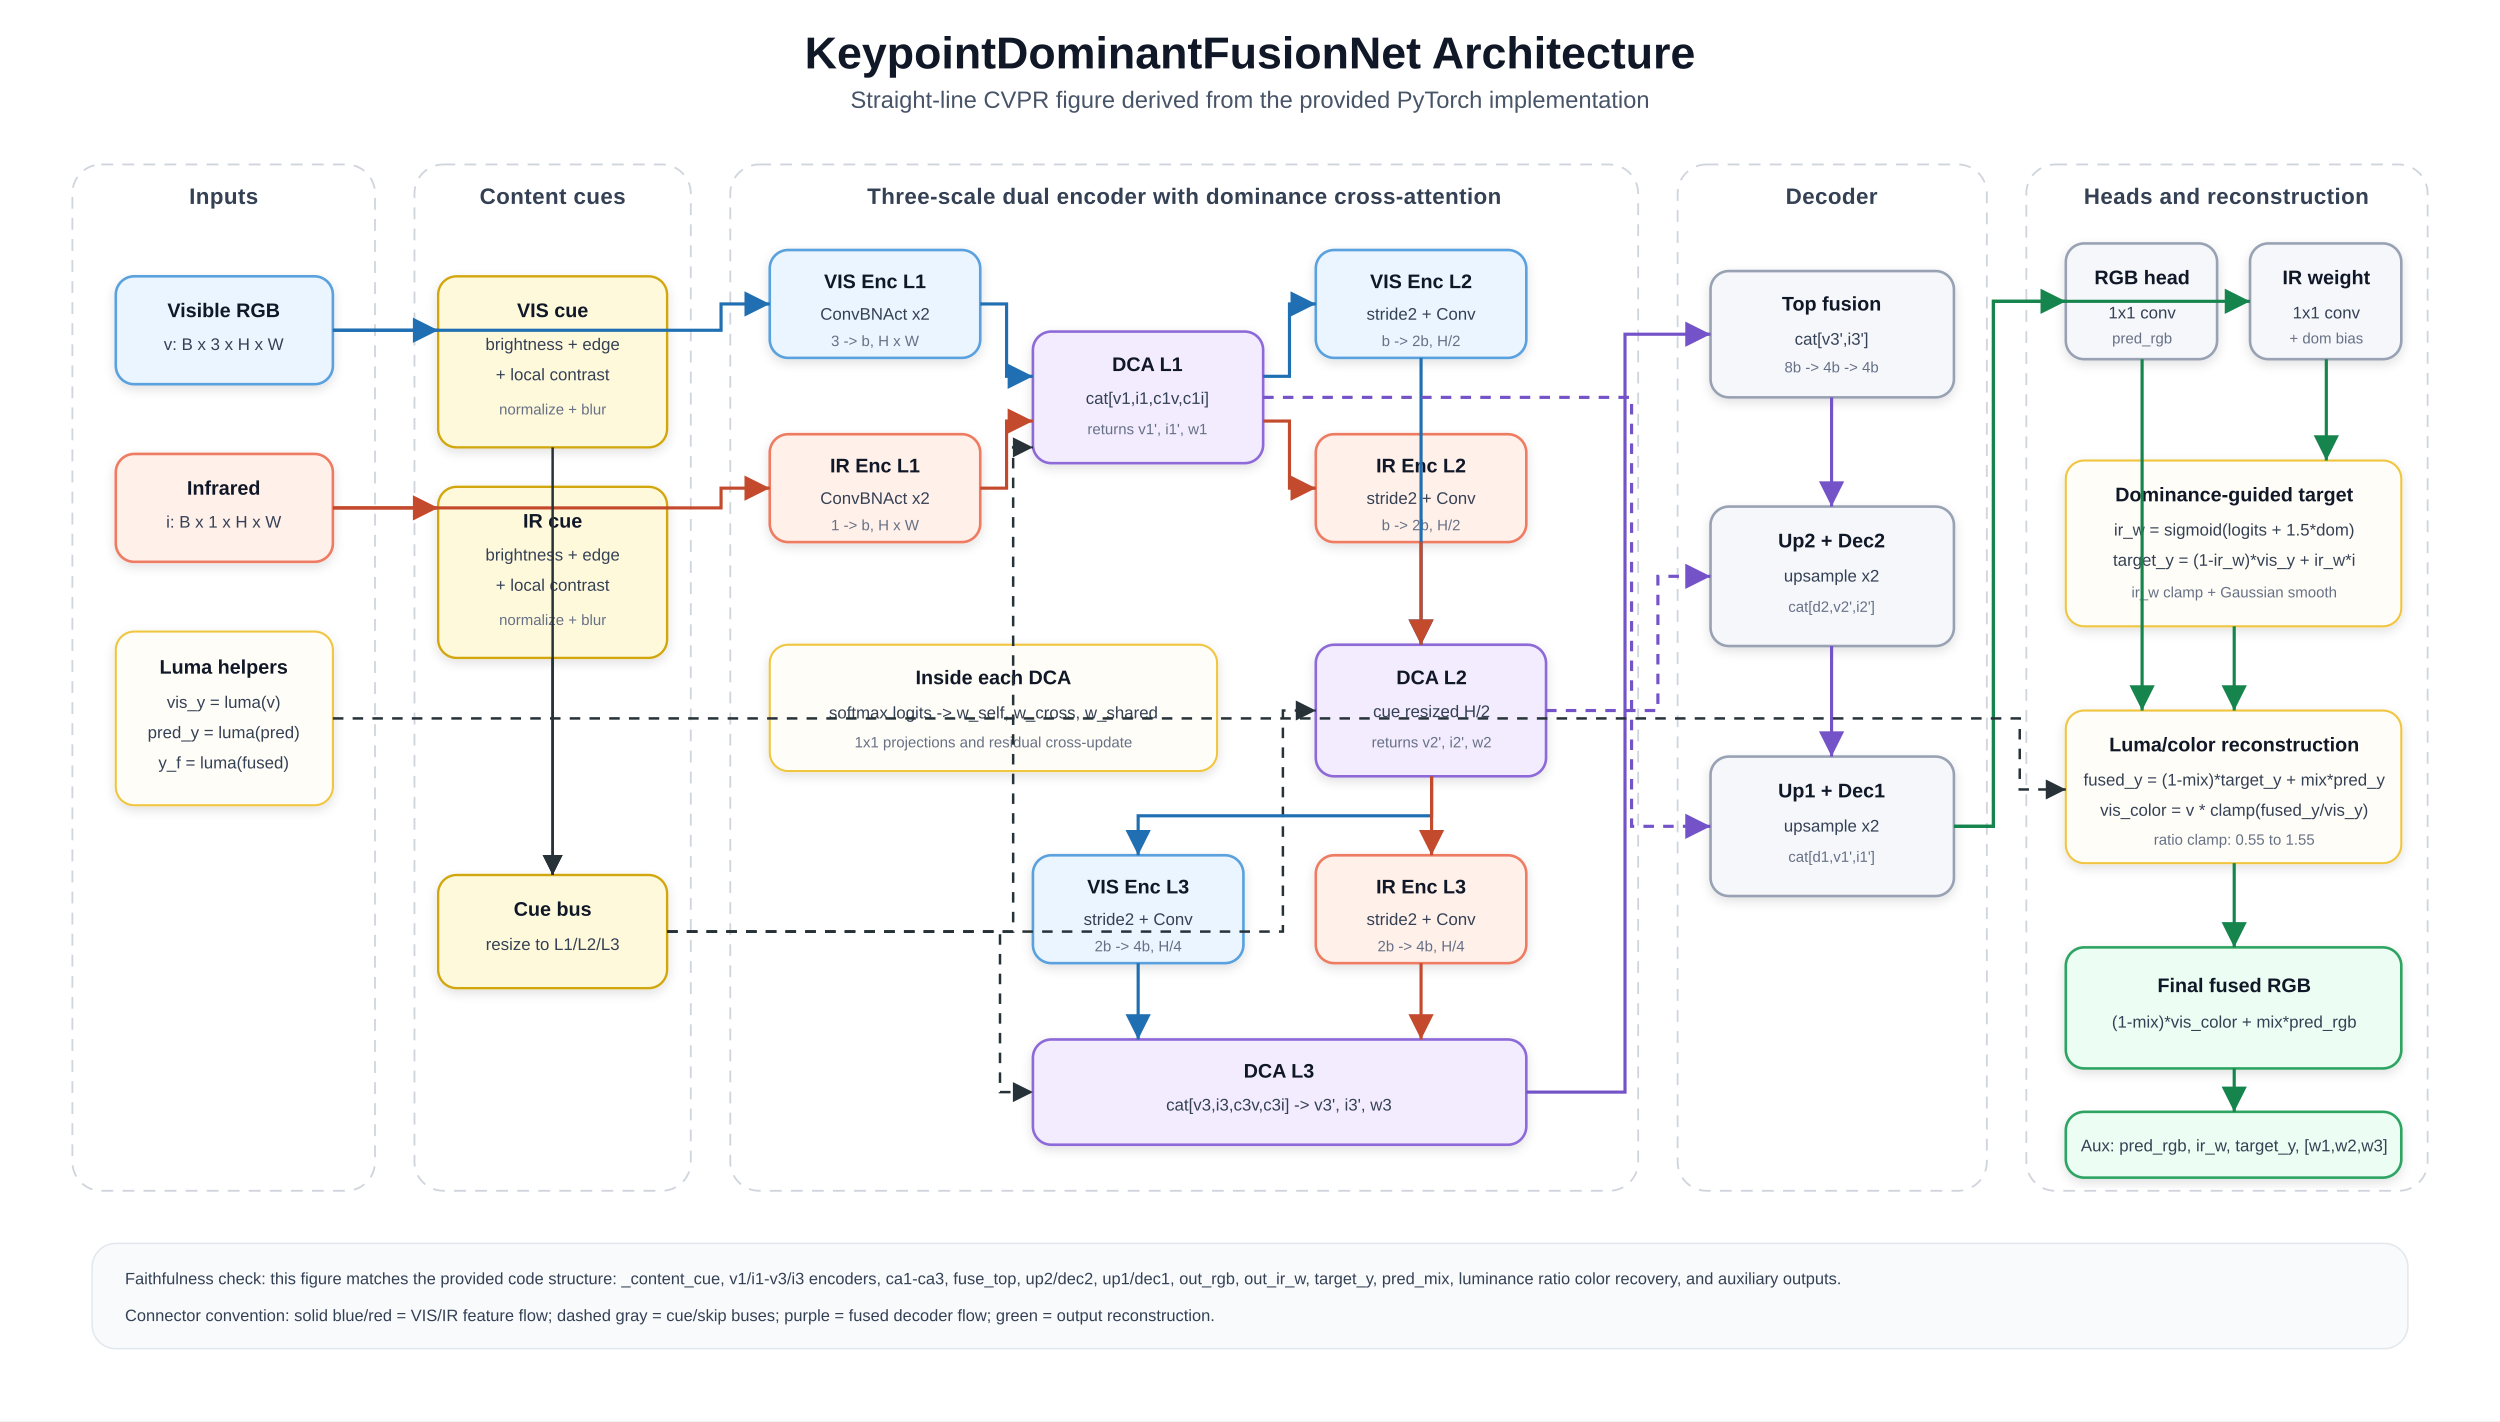
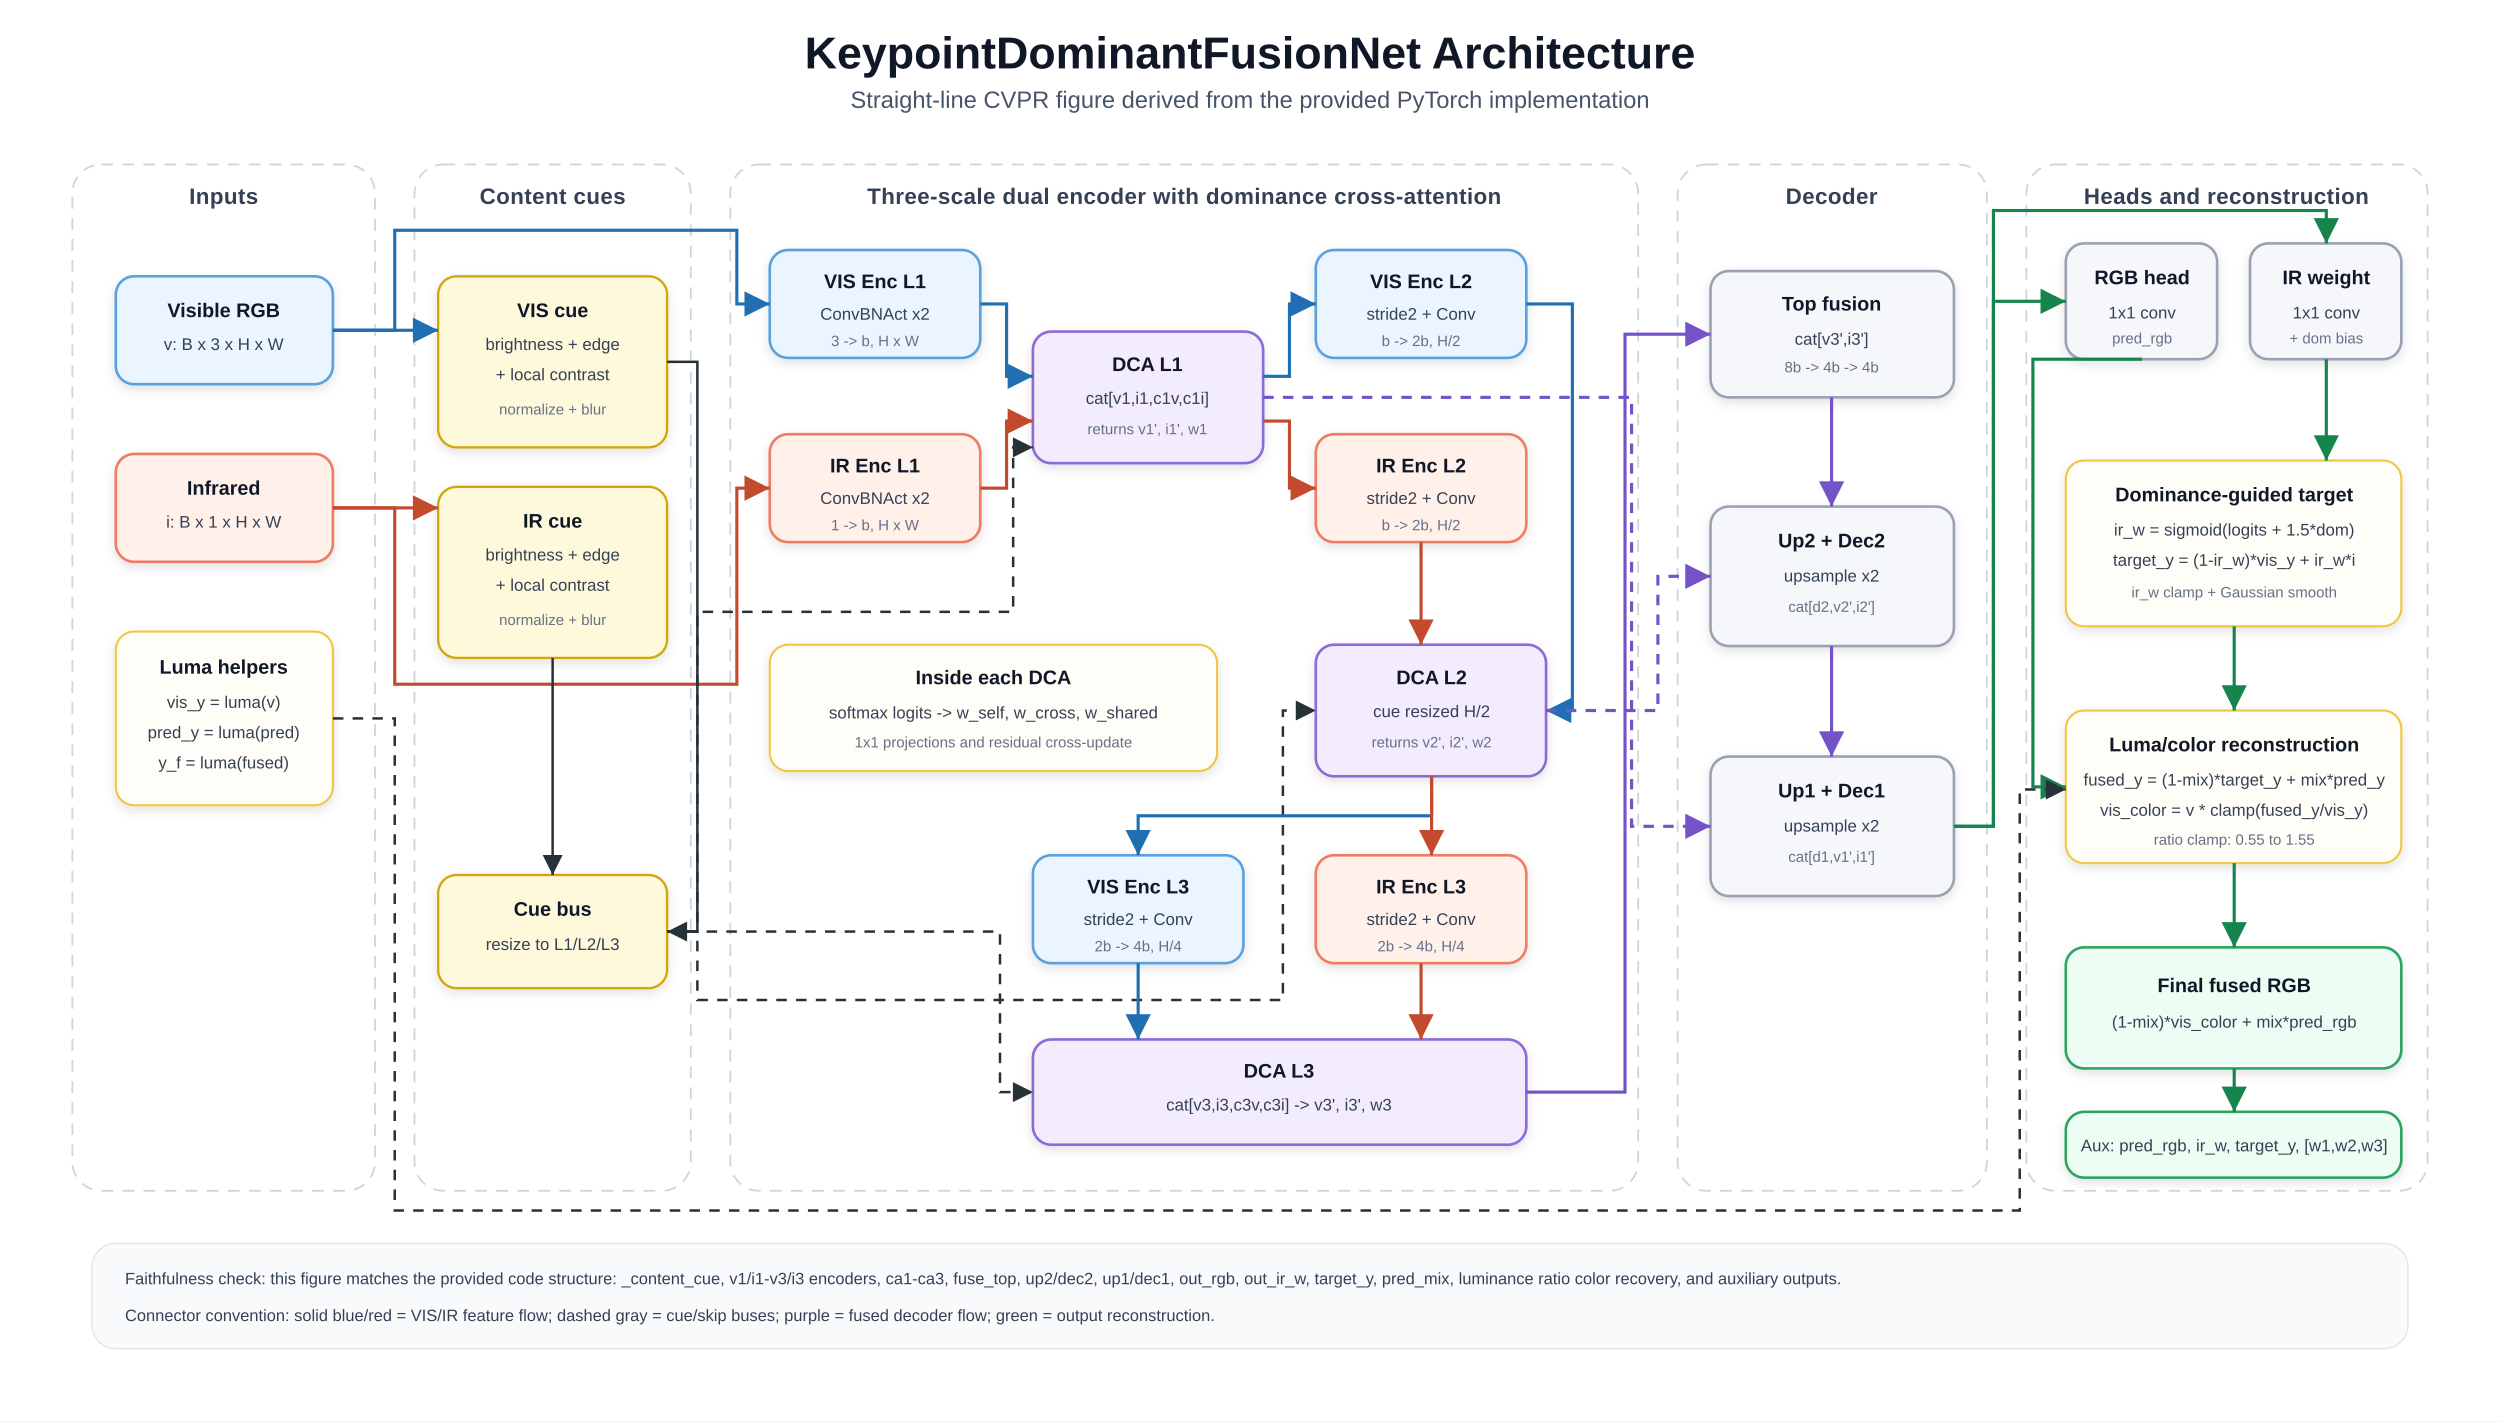
<svg xmlns="http://www.w3.org/2000/svg" width="1900" height="1080" viewBox="0 0 1900 1080" role="img" aria-labelledby="title desc">
  <defs>
    <marker id="arr" markerWidth="12" markerHeight="12" refX="10" refY="6" orient="auto" markerUnits="strokeWidth">
      <path d="M2,2 L10,6 L2,10 Z" fill="#263238" />
    </marker>
    <marker id="arrb" markerWidth="12" markerHeight="12" refX="10" refY="6" orient="auto" markerUnits="strokeWidth">
      <path d="M2,2 L10,6 L2,10 Z" fill="#1f6fb2" />
    </marker>
    <marker id="arrr" markerWidth="12" markerHeight="12" refX="10" refY="6" orient="auto" markerUnits="strokeWidth">
      <path d="M2,2 L10,6 L2,10 Z" fill="#c44a2d" />
    </marker>
    <marker id="arrp" markerWidth="12" markerHeight="12" refX="10" refY="6" orient="auto" markerUnits="strokeWidth">
      <path d="M2,2 L10,6 L2,10 Z" fill="#7453c8" />
    </marker>
    <marker id="arrg" markerWidth="12" markerHeight="12" refX="10" refY="6" orient="auto" markerUnits="strokeWidth">
      <path d="M2,2 L10,6 L2,10 Z" fill="#16844d" />
    </marker>
    <filter id="shadow" x="-8%" y="-8%" width="116%" height="124%">
      <feDropShadow dx="0" dy="3" stdDeviation="4" flood-color="#111827" flood-opacity="0.12" />
    </filter>
    <style>
      .bg{fill:#fff}.title{font:700 34px Arial,Helvetica,sans-serif;fill:#101828}.sub{font:18px Arial,Helvetica,sans-serif;fill:#475467}.sec{fill:none;stroke:#d0d5dd;stroke-width:1.4;stroke-dasharray:9 7;rx:22}.sect{font:700 17px Arial,Helvetica,sans-serif;fill:#344054;letter-spacing:.3px}.bt{font:700 15px Arial,Helvetica,sans-serif;fill:#101828}.txt{font:12.8px Arial,Helvetica,sans-serif;fill:#344054}.sm{font:11.4px Arial,Helvetica,sans-serif;fill:#667085}.vis{fill:#eaf5ff;stroke:#5aa1dd;stroke-width:2;rx:14;filter:url(#shadow)}.ir{fill:#fff0ea;stroke:#ed7b62;stroke-width:2;rx:14;filter:url(#shadow)}.cue{fill:#fff9dc;stroke:#d2a60f;stroke-width:1.8;rx:14;filter:url(#shadow)}.dca{fill:#f3ecff;stroke:#8d6bd8;stroke-width:2;rx:14;filter:url(#shadow)}.dec{fill:#f5f7fb;stroke:#98a2b3;stroke-width:2;rx:14;filter:url(#shadow)}.out{fill:#ecfdf3;stroke:#2fa463;stroke-width:2;rx:14;filter:url(#shadow)}.math{fill:#fffdf7;stroke:#f0c541;stroke-width:1.6;rx:14;filter:url(#shadow)}.line{fill:none;stroke:#263238;stroke-width:2.4;marker-end:url(#arr)}.blue{stroke:#1f6fb2;marker-end:url(#arrb)}.red{stroke:#c44a2d;marker-end:url(#arrr)}.purple{stroke:#7453c8;marker-end:url(#arrp)}.green{stroke:#16844d;marker-end:url(#arrg)}.dash{stroke-dasharray:8 7}.thin{stroke-width:1.9}.chip{fill:#fff;stroke:#d0d5dd;stroke-width:1.1;rx:8}.legend{font:12.5px Arial,Helvetica,sans-serif;fill:#344054}
    </style>
  </defs>
  <rect class="bg" width="1900" height="1080" />
  <text class="title" x="950" y="52" text-anchor="middle">KeypointDominantFusionNet Architecture</text>
  <text class="sub" x="950" y="82" text-anchor="middle">Straight-line CVPR figure derived from the provided PyTorch implementation</text>
  <rect class="sec" x="55" y="125" width="230" height="780" rx="22" />
  <text class="sect" x="170" y="155" text-anchor="middle">Inputs</text>
  <rect class="sec" x="315" y="125" width="210" height="780" rx="22" />
  <text class="sect" x="420" y="155" text-anchor="middle">Content cues</text>
  <rect class="sec" x="555" y="125" width="690" height="780" rx="22" />
  <text class="sect" x="900" y="155" text-anchor="middle">Three-scale dual encoder with dominance cross-attention</text>
  <rect class="sec" x="1275" y="125" width="235" height="780" rx="22" />
  <text class="sect" x="1392" y="155" text-anchor="middle">Decoder</text>
  <rect class="sec" x="1540" y="125" width="305" height="780" rx="22" />
  <text class="sect" x="1692" y="155" text-anchor="middle">Heads and reconstruction</text>
  <rect class="vis" x="88" y="210" width="165" height="82" />
  <text class="bt" x="170" y="241" text-anchor="middle">Visible RGB</text>
  <text class="txt" x="170" y="266" text-anchor="middle">v: B x 3 x H x W</text>
  <rect class="ir" x="88" y="345" width="165" height="82" />
  <text class="bt" x="170" y="376" text-anchor="middle">Infrared</text>
  <text class="txt" x="170" y="401" text-anchor="middle">i: B x 1 x H x W</text>
  <rect class="math" x="88" y="480" width="165" height="132" />
  <text class="bt" x="170" y="512" text-anchor="middle">Luma helpers</text>
  <text class="txt" x="170" y="538" text-anchor="middle">vis_y = luma(v)</text>
  <text class="txt" x="170" y="561" text-anchor="middle">pred_y = luma(pred)</text>
  <text class="txt" x="170" y="584" text-anchor="middle">y_f = luma(fused)</text>
  <rect class="cue" x="333" y="210" width="174" height="130" />
  <text class="bt" x="420" y="241" text-anchor="middle">VIS cue</text>
  <text class="txt" x="420" y="266" text-anchor="middle">brightness + edge</text>
  <text class="txt" x="420" y="289" text-anchor="middle">+ local contrast</text>
  <text class="sm" x="420" y="315" text-anchor="middle">normalize + blur</text>
  <rect class="cue" x="333" y="370" width="174" height="130" />
  <text class="bt" x="420" y="401" text-anchor="middle">IR cue</text>
  <text class="txt" x="420" y="426" text-anchor="middle">brightness + edge</text>
  <text class="txt" x="420" y="449" text-anchor="middle">+ local contrast</text>
  <text class="sm" x="420" y="475" text-anchor="middle">normalize + blur</text>
  <rect class="cue" x="333" y="665" width="174" height="86" />
  <text class="bt" x="420" y="696" text-anchor="middle">Cue bus</text>
  <text class="txt" x="420" y="722" text-anchor="middle">resize to L1/L2/L3</text>
  <rect class="vis" x="585" y="190" width="160" height="82" />
  <text class="bt" x="665" y="219" text-anchor="middle">VIS Enc L1</text>
  <text class="txt" x="665" y="243" text-anchor="middle">ConvBNAct x2</text>
  <text class="sm" x="665" y="263" text-anchor="middle">3 -&gt; b, H x W</text>
  <rect class="ir" x="585" y="330" width="160" height="82" />
  <text class="bt" x="665" y="359" text-anchor="middle">IR Enc L1</text>
  <text class="txt" x="665" y="383" text-anchor="middle">ConvBNAct x2</text>
  <text class="sm" x="665" y="403" text-anchor="middle">1 -&gt; b, H x W</text>
  <rect class="dca" x="785" y="252" width="175" height="100" />
  <text class="bt" x="872" y="282" text-anchor="middle">DCA L1</text>
  <text class="txt" x="872" y="307" text-anchor="middle">cat[v1,i1,c1v,c1i]</text>
  <text class="sm" x="872" y="330" text-anchor="middle">returns v1', i1', w1</text>
  <rect class="vis" x="1000" y="190" width="160" height="82" />
  <text class="bt" x="1080" y="219" text-anchor="middle">VIS Enc L2</text>
  <text class="txt" x="1080" y="243" text-anchor="middle">stride2 + Conv</text>
  <text class="sm" x="1080" y="263" text-anchor="middle">b -&gt; 2b, H/2</text>
  <rect class="ir" x="1000" y="330" width="160" height="82" />
  <text class="bt" x="1080" y="359" text-anchor="middle">IR Enc L2</text>
  <text class="txt" x="1080" y="383" text-anchor="middle">stride2 + Conv</text>
  <text class="sm" x="1080" y="403" text-anchor="middle">b -&gt; 2b, H/2</text>
  <rect class="dca" x="1000" y="490" width="175" height="100" />
  <text class="bt" x="1088" y="520" text-anchor="middle">DCA L2</text>
  <text class="txt" x="1088" y="545" text-anchor="middle">cue resized H/2</text>
  <text class="sm" x="1088" y="568" text-anchor="middle">returns v2', i2', w2</text>
  <rect class="vis" x="785" y="650" width="160" height="82" />
  <text class="bt" x="865" y="679" text-anchor="middle">VIS Enc L3</text>
  <text class="txt" x="865" y="703" text-anchor="middle">stride2 + Conv</text>
  <text class="sm" x="865" y="723" text-anchor="middle">2b -&gt; 4b, H/4</text>
  <rect class="ir" x="1000" y="650" width="160" height="82" />
  <text class="bt" x="1080" y="679" text-anchor="middle">IR Enc L3</text>
  <text class="txt" x="1080" y="703" text-anchor="middle">stride2 + Conv</text>
  <text class="sm" x="1080" y="723" text-anchor="middle">2b -&gt; 4b, H/4</text>
  <rect class="dca" x="785" y="790" width="375" height="80" />
  <text class="bt" x="972" y="819" text-anchor="middle">DCA L3</text>
  <text class="txt" x="972" y="844" text-anchor="middle">cat[v3,i3,c3v,c3i] -&gt; v3', i3', w3</text>
  <rect class="math" x="585" y="490" width="340" height="96" />
  <text class="bt" x="755" y="520" text-anchor="middle">Inside each DCA</text>
  <text class="txt" x="755" y="546" text-anchor="middle">softmax logits -&gt; w_self, w_cross, w_shared</text>
  <text class="sm" x="755" y="568" text-anchor="middle">1x1 projections and residual cross-update</text>
  <rect class="dec" x="1300" y="206" width="185" height="96" />
  <text class="bt" x="1392" y="236" text-anchor="middle">Top fusion</text>
  <text class="txt" x="1392" y="262" text-anchor="middle">cat[v3',i3']</text>
  <text class="sm" x="1392" y="283" text-anchor="middle">8b -&gt; 4b -&gt; 4b</text>
  <rect class="dec" x="1300" y="385" width="185" height="106" />
  <text class="bt" x="1392" y="416" text-anchor="middle">Up2 + Dec2</text>
  <text class="txt" x="1392" y="442" text-anchor="middle">upsample x2</text>
  <text class="sm" x="1392" y="465" text-anchor="middle">cat[d2,v2',i2']</text>
  <rect class="dec" x="1300" y="575" width="185" height="106" />
  <text class="bt" x="1392" y="606" text-anchor="middle">Up1 + Dec1</text>
  <text class="txt" x="1392" y="632" text-anchor="middle">upsample x2</text>
  <text class="sm" x="1392" y="655" text-anchor="middle">cat[d1,v1',i1']</text>
  <rect class="dec" x="1570" y="185" width="115" height="88" />
  <text class="bt" x="1628" y="216" text-anchor="middle">RGB head</text>
  <text class="txt" x="1628" y="242" text-anchor="middle">1x1 conv</text>
  <text class="sm" x="1628" y="261" text-anchor="middle">pred_rgb</text>
  <rect class="dec" x="1710" y="185" width="115" height="88" />
  <text class="bt" x="1768" y="216" text-anchor="middle">IR weight</text>
  <text class="txt" x="1768" y="242" text-anchor="middle">1x1 conv</text>
  <text class="sm" x="1768" y="261" text-anchor="middle">+ dom bias</text>
  <rect class="math" x="1570" y="350" width="255" height="126" />
  <text class="bt" x="1698" y="381" text-anchor="middle">Dominance-guided target</text>
  <text class="txt" x="1698" y="407" text-anchor="middle">ir_w = sigmoid(logits + 1.5*dom)</text>
  <text class="txt" x="1698" y="430" text-anchor="middle">target_y = (1-ir_w)*vis_y + ir_w*i</text>
  <text class="sm" x="1698" y="454" text-anchor="middle">ir_w clamp + Gaussian smooth</text>
  <rect class="math" x="1570" y="540" width="255" height="116" />
  <text class="bt" x="1698" y="571" text-anchor="middle">Luma/color reconstruction</text>
  <text class="txt" x="1698" y="597" text-anchor="middle">fused_y = (1-mix)*target_y + mix*pred_y</text>
  <text class="txt" x="1698" y="620" text-anchor="middle">vis_color = v * clamp(fused_y/vis_y)</text>
  <text class="sm" x="1698" y="642" text-anchor="middle">ratio clamp: 0.55 to 1.55</text>
  <rect class="out" x="1570" y="720" width="255" height="92" />
  <text class="bt" x="1698" y="754" text-anchor="middle">Final fused RGB</text>
  <text class="txt" x="1698" y="781" text-anchor="middle">(1-mix)*vis_color + mix*pred_rgb</text>
  <rect class="out" x="1570" y="845" width="255" height="50" />
  <text class="txt" x="1698" y="875" text-anchor="middle">Aux: pred_rgb, ir_w, target_y, [w1,w2,w3]</text>
  <path class="line blue" d="M253 251 L333 251" />
  <path class="line red" d="M253 386 L333 386" />
-   <path class="line blue" d="M253 251 L548 251 L548 231 L585 231" />
-   <path class="line red" d="M253 386 L548 386 L548 371 L585 371" />
-   <path class="line thin" d="M420 340 L420 665" />
+   <path class="line blue" d="M253 251 L300 251 L300 175 L560 175 L560 231 L585 231" />
+   <path class="line red" d="M253 386 L300 386 L300 520 L560 520 L560 371 L585 371" />
+   <path class="line thin" d="M507 275 L530 275 L530 708 L507 708" />
  <path class="line thin" d="M420 500 L420 665" />
  <path class="line blue" d="M745 231 L765 231 L765 286 L785 286" />
  <path class="line red" d="M745 371 L765 371 L765 320 L785 320" />
-   <path class="line dash thin" d="M507 708 L770 708 L770 340 L785 340" />
+   <path class="line dash thin" d="M507 708 L530 708 L530 465 L770 465 L770 340 L785 340" />
  <path class="line blue" d="M960 286 L980 286 L980 231 L1000 231" />
  <path class="line red" d="M960 320 L980 320 L980 371 L1000 371" />
-   <path class="line blue" d="M1080 272 L1080 490" />
+   <path class="line blue" d="M1160 231 L1195 231 L1195 540 L1175 540" />
  <path class="line red" d="M1080 412 L1080 490" />
-   <path class="line dash thin" d="M507 708 L975 708 L975 540 L1000 540" />
+   <path class="line dash thin" d="M507 708 L530 708 L530 760 L975 760 L975 540 L1000 540" />
  <path class="line blue" d="M1088 590 L1088 620 L865 620 L865 650" />
  <path class="line red" d="M1088 590 L1088 650" />
  <path class="line blue" d="M865 732 L865 790" />
  <path class="line red" d="M1080 732 L1080 790" />
  <path class="line dash thin" d="M507 708 L760 708 L760 830 L785 830" />
  <path class="line purple" d="M1160 830 L1235 830 L1235 254 L1300 254" />
  <path class="line purple dash" d="M1175 540 L1260 540 L1260 438 L1300 438" />
  <path class="line purple dash" d="M960 302 L1240 302 L1240 628 L1300 628" />
  <path class="line purple" d="M1392 302 L1392 385" />
  <path class="line purple" d="M1392 491 L1392 575" />
  <path class="line green" d="M1485 628 L1515 628 L1515 229 L1570 229" />
-   <path class="line green" d="M1485 628 L1515 628 L1515 229 L1710 229" />
+   <path class="line green" d="M1485 628 L1515 628 L1515 160 L1768 160 L1768 185" />
  <path class="line green" d="M1768 273 L1768 350" />
-   <path class="line green" d="M1628 273 L1628 540" />
+   <path class="line green" d="M1628 273 L1545 273 L1545 598 L1570 598" />
  <path class="line green" d="M1698 476 L1698 540" />
  <path class="line green" d="M1698 656 L1698 720" />
  <path class="line green" d="M1698 812 L1698 845" />
-   <path class="line thin dash" d="M253 546 L1535 546 L1535 600 L1570 600" />
+   <path class="line thin dash" d="M253 546 L300 546 L300 920 L1535 920 L1535 600 L1570 600" />
  <rect x="70" y="945" width="1760" height="80" rx="18" fill="#f8fafc" stroke="#e4e7ec" stroke-width="1.2" />
  <text class="legend" x="95" y="976">Faithfulness check: this figure matches the provided code structure: _content_cue, v1/i1-v3/i3 encoders, ca1-ca3, fuse_top, up2/dec2, up1/dec1, out_rgb, out_ir_w, target_y, pred_mix, luminance ratio color recovery, and auxiliary outputs.</text>
  <text class="legend" x="95" y="1004">Connector convention: solid blue/red = VIS/IR feature flow; dashed gray = cue/skip buses; purple = fused decoder flow; green = output reconstruction.</text>
</svg>
